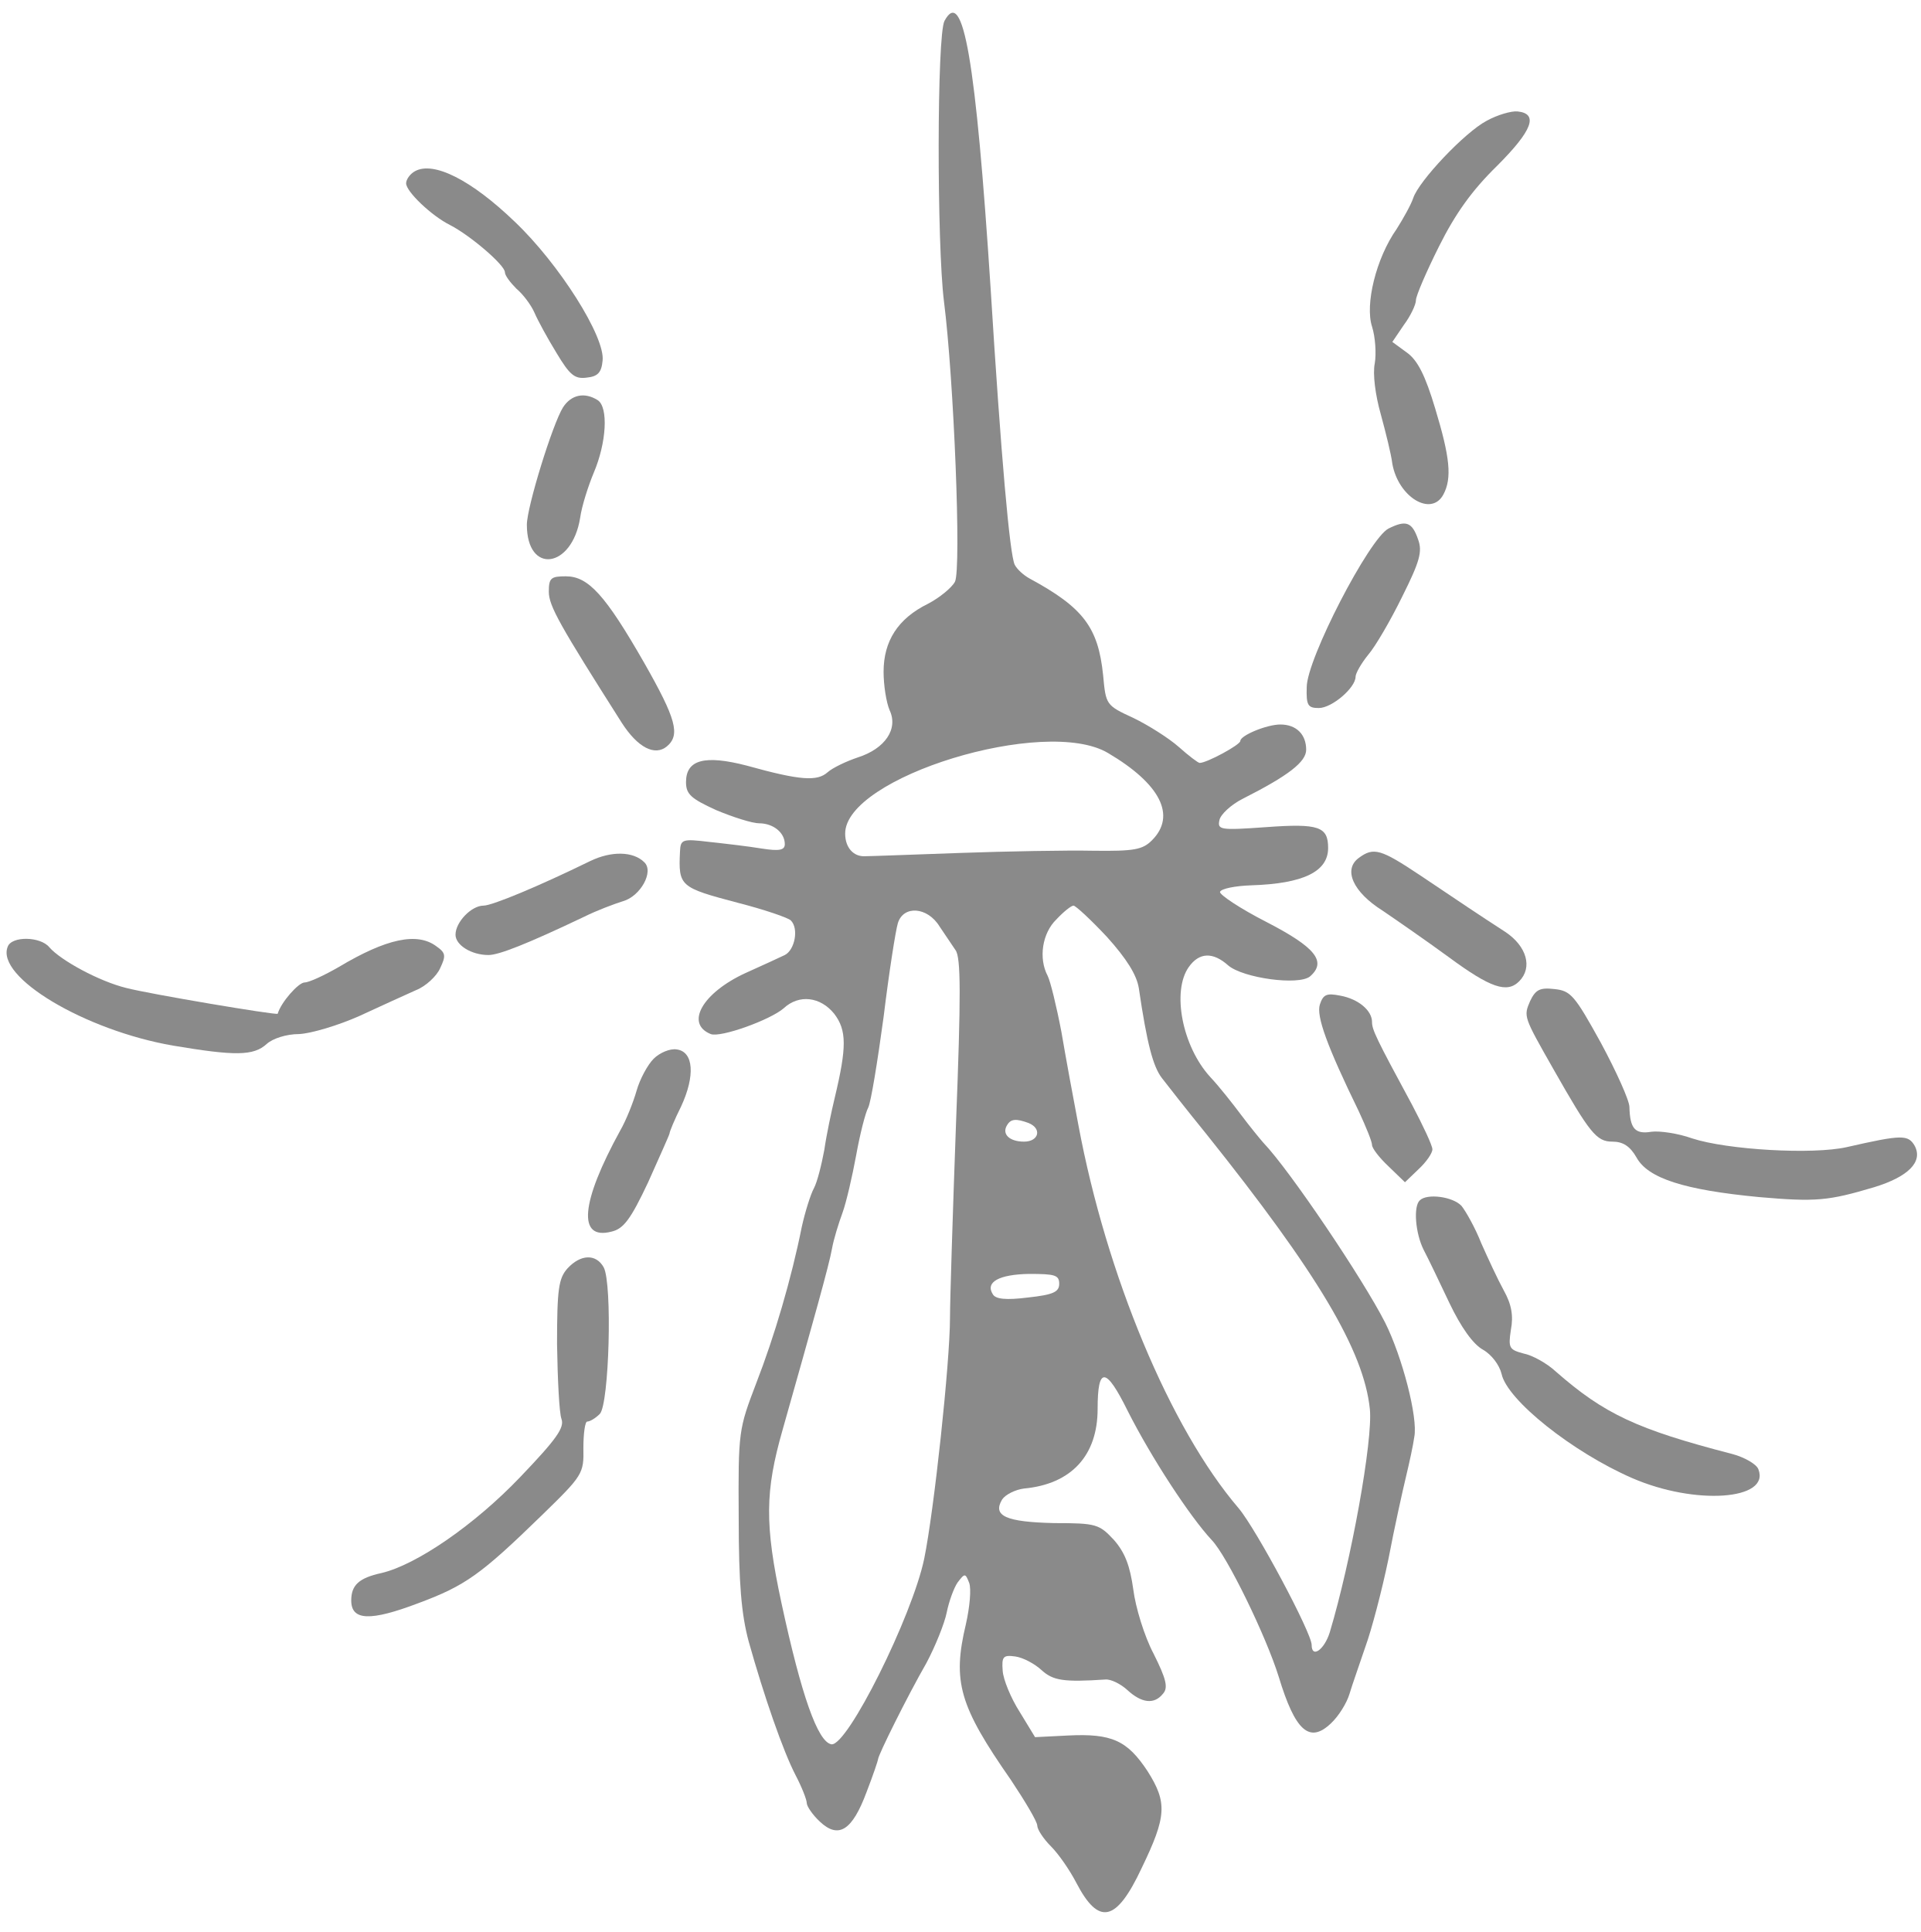
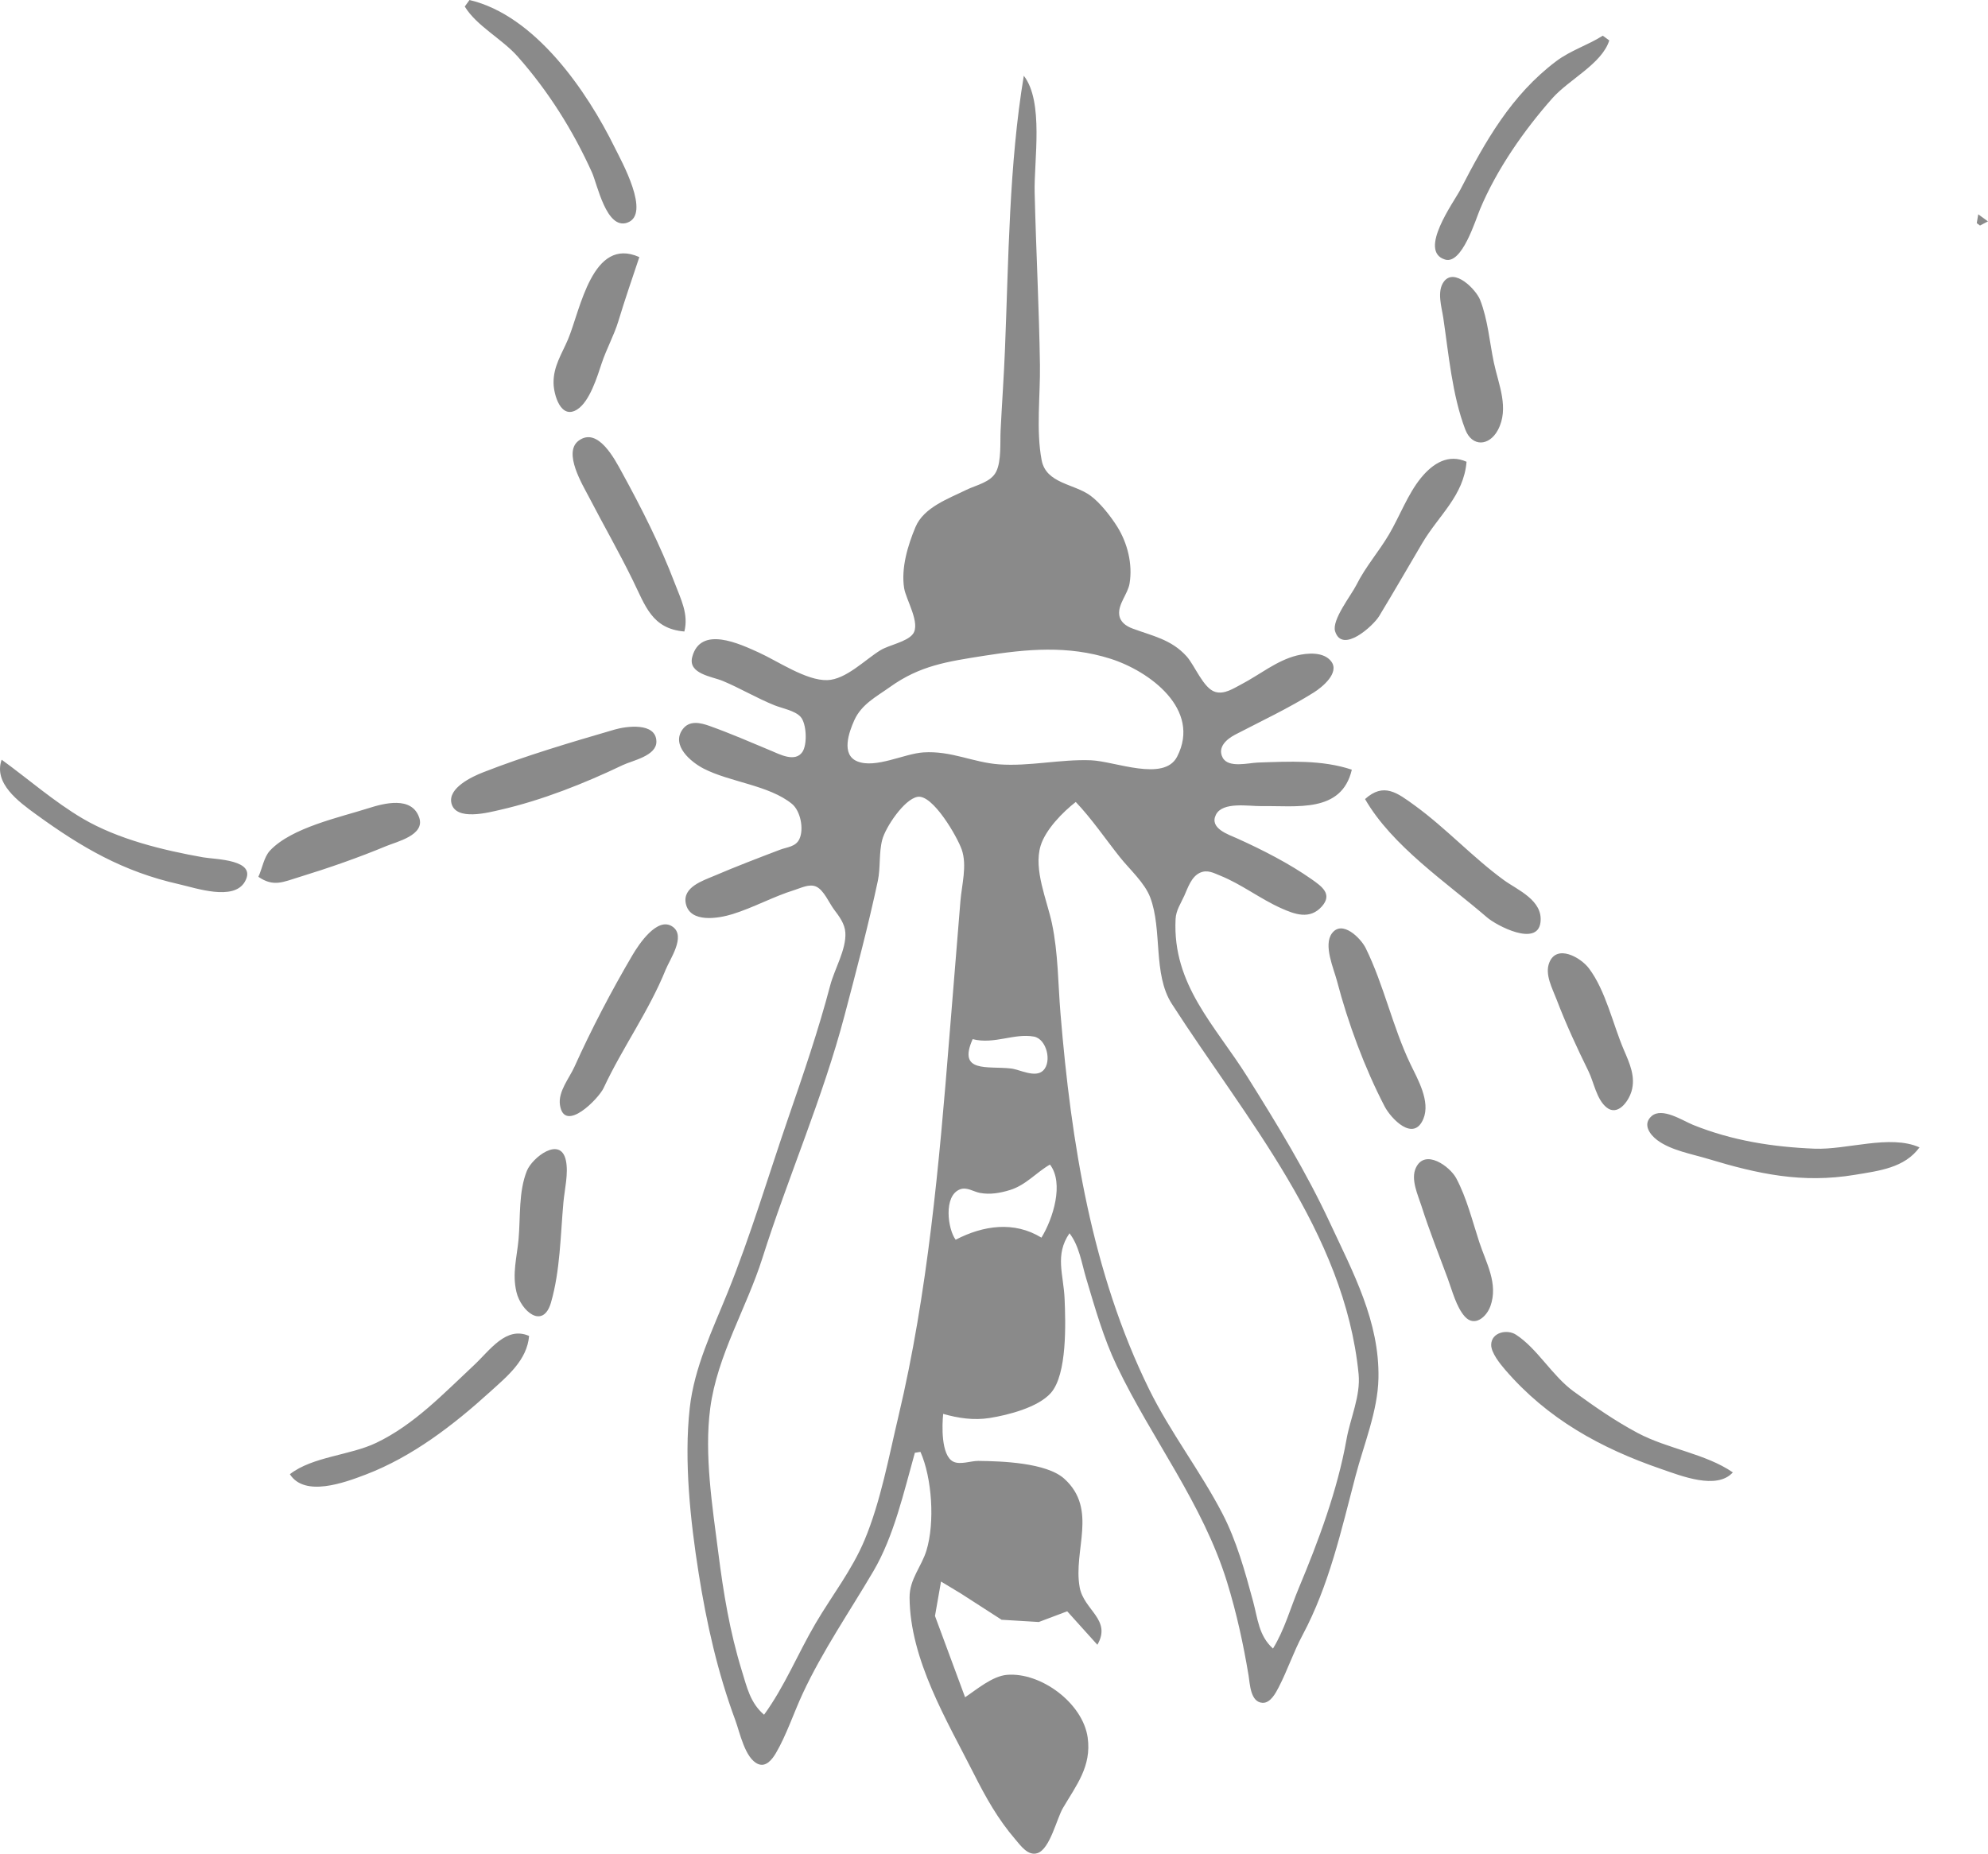
- <svg xmlns="http://www.w3.org/2000/svg" version="1.0" width="350pt" height="352pt" viewBox="0 0 350 352" preserveAspectRatio="xMidYMid meet">
-   <g transform="translate(0,352) scale(0.1,-0.1)" fill="#8a8a8a" stroke="none">
-     <path d="M1721 3482 c-14 -26 -14 -407 -1 -511 18 -141 32 -488 20 -511 -6 -11 -28 -29 -49 -40 -55 -27 -81 -68 -81 -124 0 -25 5 -56 11 -70 16 -34 -8 -70 -58 -86 -21 -7 -46 -19 -55 -27 -19 -17 -50 -15 -147 12 -77 20 -111 11 -111 -30 0 -22 9 -30 55 -51 31 -13 66 -24 78 -24 26 0 47 -17 47 -38 0 -11 -10 -13 -42 -8 -24 4 -67 9 -95 12 -50 6 -53 5 -54 -18 -3 -63 0 -65 106 -93 47 -12 91 -27 96 -32 15 -15 7 -54 -11 -63 -8 -4 -41 -19 -72 -33 -78 -36 -110 -92 -63 -111 18 -7 109 26 133 47 28 26 67 21 92 -10 23 -30 23 -61 1 -153 -6 -25 -15 -67 -19 -95 -5 -27 -13 -59 -19 -70 -6 -11 -16 -43 -22 -70 -19 -95 -50 -200 -83 -285 -32 -84 -33 -87 -32 -245 0 -121 5 -176 18 -225 28 -100 63 -201 86 -245 11 -21 20 -44 20 -50 0 -6 11 -22 24 -34 34 -32 59 -16 85 54 12 31 21 58 21 60 0 7 53 114 88 175 16 30 33 72 37 92 4 20 13 45 20 55 13 17 14 17 21 -1 4 -11 1 -44 -6 -75 -25 -105 -12 -149 82 -284 26 -39 48 -76 48 -83 0 -7 11 -24 25 -38 14 -14 34 -43 46 -66 41 -79 73 -72 119 26 46 95 47 120 11 177 -37 56 -65 69 -145 65 l-60 -3 -28 46 c-16 25 -30 59 -31 75 -2 26 1 29 23 26 14 -2 35 -13 48 -25 21 -19 40 -22 116 -17 10 1 28 -8 40 -19 26 -24 49 -27 65 -7 10 11 6 27 -17 73 -17 32 -33 85 -37 117 -6 43 -15 67 -35 90 -27 29 -32 31 -109 31 -88 2 -113 13 -95 43 6 9 24 18 40 20 86 8 134 60 134 145 0 78 15 77 55 -4 43 -85 113 -192 153 -235 28 -29 99 -175 122 -249 30 -99 56 -122 95 -85 14 13 29 37 34 54 5 17 19 56 29 86 11 30 30 102 42 160 11 58 26 125 32 150 6 25 13 57 15 72 7 35 -22 146 -53 208 -40 79 -174 278 -222 328 -7 8 -25 30 -40 50 -15 20 -40 52 -57 70 -51 56 -70 156 -39 200 19 27 44 28 72 3 27 -23 128 -37 149 -20 31 27 10 53 -79 99 -49 25 -86 50 -85 55 2 6 28 11 57 12 95 3 140 25 140 68 0 39 -17 45 -113 38 -84 -6 -89 -5 -85 13 2 10 21 28 43 39 83 42 115 67 115 89 0 28 -18 46 -47 46 -25 0 -73 -20 -73 -30 0 -7 -61 -40 -74 -40 -3 0 -20 13 -38 29 -18 16 -56 40 -83 53 -50 23 -50 24 -55 78 -9 87 -36 123 -134 176 -11 6 -23 17 -27 25 -9 17 -25 197 -44 504 -27 416 -50 550 -84 487z m298 -1334 c95 -56 125 -114 80 -159 -17 -17 -32 -20 -107 -19 -48 1 -157 -1 -242 -4 -85 -3 -164 -6 -174 -6 -21 -1 -36 16 -36 41 -1 103 365 215 479 147z m-2 -335 c36 -40 54 -69 58 -93 15 -102 26 -143 42 -164 10 -13 46 -59 81 -102 203 -254 287 -395 298 -501 6 -56 -34 -277 -73 -407 -10 -32 -33 -48 -33 -23 0 22 -101 211 -133 249 -125 146 -241 425 -292 698 -9 47 -23 123 -31 170 -9 47 -20 92 -25 102 -17 32 -10 78 16 103 13 14 27 25 31 25 4 0 32 -26 61 -57z m-305 19 c10 -15 23 -34 29 -43 10 -13 10 -83 1 -315 -6 -165 -11 -324 -11 -355 0 -81 -29 -351 -47 -439 -22 -105 -140 -342 -169 -338 -25 4 -55 90 -91 257 -31 144 -30 204 2 316 56 198 85 301 90 330 3 17 12 46 19 65 7 19 18 67 25 105 7 39 17 78 22 87 5 10 17 84 28 165 10 82 22 158 26 171 10 33 54 30 76 -6z m162 -358 c25 -10 19 -34 -8 -34 -27 0 -41 14 -31 30 7 12 17 12 39 4z m56 -293 c0 -15 -11 -20 -57 -25 -40 -5 -59 -3 -64 6 -14 22 11 36 66 37 47 0 55 -2 55 -18z" />
-     <path d="M2709 3300 c-40 -21 -124 -110 -134 -141 -4 -12 -18 -37 -30 -56 -38 -54 -58 -138 -45 -178 6 -19 8 -49 5 -67 -4 -19 1 -58 11 -93 9 -33 19 -73 21 -90 11 -61 71 -97 93 -56 16 30 12 68 -15 157 -18 60 -32 88 -52 102 l-26 19 21 31 c12 16 22 37 22 45 0 8 19 52 42 98 30 60 60 102 106 147 64 64 76 95 37 99 -11 1 -36 -6 -56 -17z" />
-     <path d="M756 3208 c-9 -5 -16 -15 -16 -22 0 -15 46 -59 80 -76 37 -19 100 -73 100 -86 0 -6 10 -19 21 -30 12 -10 27 -30 33 -44 6 -14 24 -47 40 -73 24 -40 33 -48 55 -45 20 2 27 9 29 31 5 43 -79 176 -160 253 -79 76 -148 111 -182 92z" />
-     <path d="M1026 2778 c-19 -30 -66 -182 -66 -214 0 -91 82 -80 97 12 3 22 15 59 25 83 23 54 27 119 7 132 -24 15 -48 10 -63 -13z" />
-     <path d="M2530 2557 c-35 -18 -149 -238 -149 -289 -1 -33 2 -38 22 -38 24 0 67 37 67 57 0 6 10 24 23 40 13 15 41 63 62 106 32 64 37 82 29 104 -11 32 -22 36 -54 20z" />
-     <path d="M1000 2442 c0 -26 20 -61 133 -239 29 -45 60 -61 82 -43 25 21 17 50 -41 152 -71 124 -102 158 -143 158 -27 0 -31 -3 -31 -28z" />
-     <path d="M1075 1951 c-92 -45 -178 -81 -194 -81 -22 0 -51 -30 -51 -53 0 -19 29 -37 60 -37 19 0 70 20 175 70 22 11 54 23 70 28 32 9 57 54 39 71 -20 20 -60 21 -99 2z" />
-     <path d="M2476 1957 c-29 -21 -11 -62 43 -96 25 -17 80 -55 121 -85 76 -56 106 -66 128 -44 25 25 14 64 -25 90 -51 33 -76 50 -155 103 -72 48 -85 52 -112 32z" />
-     <path d="M14 1795 c-22 -55 140 -152 301 -180 113 -19 147 -19 171 3 11 10 36 18 59 18 22 1 72 16 110 33 39 18 85 39 103 47 18 7 38 26 44 40 11 23 10 28 -7 40 -35 26 -91 14 -178 -38 -26 -15 -54 -28 -62 -28 -11 0 -43 -36 -49 -57 -2 -3 -234 36 -276 47 -49 12 -119 50 -140 74 -16 20 -69 21 -76 1z" />
-     <path d="M2788 1696 c-12 -28 -12 -28 42 -123 67 -118 79 -133 108 -133 19 0 32 -8 44 -29 21 -38 87 -59 223 -72 104 -9 126 -7 210 18 62 19 89 46 74 75 -12 21 -23 21 -124 -2 -62 -14 -218 -5 -282 16 -25 9 -59 14 -74 12 -30 -5 -39 6 -40 45 0 12 -24 65 -52 117 -48 87 -55 95 -85 98 -26 3 -34 -1 -44 -22z" />
-     <path d="M2405 1690 c-7 -21 13 -76 71 -195 13 -28 24 -55 24 -61 0 -6 13 -23 30 -39 l30 -29 25 24 c14 13 25 29 25 36 0 7 -17 43 -37 81 -66 122 -73 137 -73 151 0 21 -25 42 -58 48 -25 5 -31 2 -37 -16z" />
-     <path d="M1191 1591 c-11 -11 -25 -37 -31 -58 -6 -21 -19 -54 -30 -73 -72 -131 -78 -200 -16 -184 22 5 35 22 67 90 21 47 39 87 39 89 0 3 9 25 21 49 26 56 23 100 -8 104 -12 2 -31 -6 -42 -17z" />
-     <path d="M2587 1333 c-12 -11 -8 -60 7 -90 8 -15 29 -59 47 -97 21 -44 43 -75 61 -85 16 -9 30 -28 34 -44 10 -48 130 -143 238 -190 115 -50 252 -40 230 16 -3 9 -25 22 -48 28 -174 45 -233 73 -321 150 -16 15 -43 30 -59 33 -26 7 -28 10 -23 43 5 26 1 47 -13 72 -11 20 -29 59 -41 86 -11 28 -28 58 -36 68 -16 17 -63 23 -76 10z" />
-     <path d="M1034 1209 c-16 -18 -19 -37 -19 -138 1 -64 4 -125 8 -136 6 -16 -9 -37 -75 -106 -83 -87 -189 -160 -253 -175 -41 -9 -55 -22 -55 -50 0 -37 35 -38 122 -5 86 32 114 52 225 160 75 73 77 76 76 123 0 26 3 48 7 48 5 0 15 6 23 14 17 18 23 237 7 267 -14 25 -42 24 -66 -2z" />
+ <svg xmlns="http://www.w3.org/2000/svg" id="svg34" version="1.1" viewBox="0 0 66.499 62.019" height="62.019mm" width="66.499mm">
+   <defs id="defs28" />
+   <g transform="translate(-95.2626,-59.70483)" id="layer1">
+     <path id="path188" d="m 153.226,108.967 c -0.916,-0.629 -2.183,-0.785 -3.184,-1.319 -0.762,-0.407 -1.435,-0.877 -2.14,-1.389 -0.722,-0.524 -1.217,-1.44 -1.933,-1.901 -0.291,-0.187 -0.819,-0.081 -0.826,0.339 -0.005,0.267 0.303,0.645 0.469,0.838 1.415,1.644 3.195,2.623 5.212,3.317 0.677,0.233 1.862,0.711 2.402,0.116 m 6.244,-10.875 c -0.985,-0.441 -2.429,0.088 -3.512,0.044 -1.399,-0.057 -2.752,-0.268 -4.061,-0.796 -0.344,-0.139 -1.038,-0.603 -1.39,-0.292 -0.309,0.273 -0.057,0.616 0.191,0.802 0.46,0.344 1.155,0.462 1.699,0.627 1.676,0.507 3.146,0.826 4.915,0.533 0.809,-0.134 1.66,-0.232 2.158,-0.918 m -18.99,-12.637 c -1.004,-0.335 -2.092,-0.273 -3.141,-0.238 -0.311,0.01 -0.988,0.195 -1.178,-0.165 -0.189,-0.357 0.153,-0.631 0.422,-0.771 0.879,-0.456 1.783,-0.881 2.624,-1.407 0.288,-0.181 0.87,-0.658 0.588,-1.037 -0.25,-0.335 -0.801,-0.288 -1.152,-0.202 -0.674,0.167 -1.254,0.651 -1.862,0.967 -0.259,0.134 -0.561,0.344 -0.872,0.25 -0.394,-0.119 -0.684,-0.892 -0.957,-1.192 -0.514,-0.567 -1.138,-0.677 -1.811,-0.929 -0.213,-0.08 -0.41,-0.216 -0.44,-0.458 -0.045,-0.356 0.289,-0.7 0.346,-1.047 0.108,-0.648 -0.07,-1.354 -0.413,-1.902 -0.215,-0.343 -0.573,-0.803 -0.901,-1.041 -0.548,-0.398 -1.477,-0.399 -1.627,-1.182 -0.191,-1.002 -0.042,-2.171 -0.057,-3.19 -0.029,-1.922 -0.131,-3.844 -0.177,-5.763 -0.026,-1.079 0.314,-3.038 -0.363,-3.91 -0.495,2.978 -0.508,6.139 -0.63,9.154 -0.036,0.905 -0.101,1.805 -0.146,2.711 -0.02,0.397 0.031,1.024 -0.149,1.383 -0.177,0.355 -0.67,0.447 -0.992,0.605 -0.597,0.294 -1.43,0.586 -1.706,1.246 -0.258,0.615 -0.486,1.375 -0.38,2.044 0.061,0.385 0.562,1.186 0.291,1.538 -0.203,0.263 -0.796,0.364 -1.082,0.539 -0.512,0.313 -1.152,0.98 -1.777,1.001 -0.706,0.025 -1.669,-0.643 -2.307,-0.93 -0.611,-0.275 -1.937,-0.911 -2.214,0.159 -0.146,0.564 0.67,0.651 1.022,0.798 0.584,0.244 1.133,0.574 1.728,0.814 0.254,0.103 0.689,0.178 0.877,0.389 0.199,0.223 0.23,0.923 0.058,1.175 -0.242,0.354 -0.76,0.078 -1.046,-0.042 -0.681,-0.285 -1.355,-0.578 -2.051,-0.827 -0.309,-0.111 -0.682,-0.202 -0.91,0.112 -0.39,0.536 0.279,1.093 0.704,1.312 0.879,0.454 2.188,0.555 2.954,1.18 0.285,0.232 0.407,0.84 0.25,1.176 -0.123,0.264 -0.411,0.268 -0.647,0.358 -0.741,0.282 -1.481,0.565 -2.212,0.878 -0.37,0.158 -1.052,0.374 -0.942,0.917 0.136,0.677 1.108,0.501 1.561,0.361 0.711,-0.221 1.366,-0.588 2.079,-0.809 0.212,-0.066 0.493,-0.213 0.718,-0.114 0.26,0.114 0.436,0.549 0.602,0.769 0.171,0.227 0.359,0.472 0.378,0.772 0.035,0.559 -0.364,1.224 -0.505,1.76 -0.396,1.506 -0.902,2.98 -1.407,4.446 -0.665,1.931 -1.251,3.914 -2.021,5.823 -0.508,1.261 -1.121,2.509 -1.273,3.881 -0.195,1.756 0.023,3.783 0.298,5.519 0.267,1.687 0.634,3.321 1.228,4.924 0.148,0.399 0.322,1.277 0.76,1.463 0.27,0.115 0.478,-0.163 0.598,-0.367 0.347,-0.59 0.602,-1.361 0.899,-1.998 0.663,-1.423 1.566,-2.734 2.36,-4.085 0.692,-1.177 1.024,-2.672 1.388,-3.963 l 0.187,-0.03 c 0.388,0.875 0.485,2.361 0.202,3.295 -0.165,0.545 -0.57,0.963 -0.566,1.577 0.013,2.083 1.25,4.116 2.15,5.898 0.398,0.788 0.803,1.516 1.388,2.196 0.173,0.201 0.424,0.568 0.744,0.458 0.417,-0.143 0.639,-1.153 0.849,-1.51 0.446,-0.759 0.961,-1.394 0.827,-2.354 -0.162,-1.156 -1.567,-2.194 -2.7,-2.1 -0.487,0.041 -1.011,0.489 -1.401,0.75 l -1.007,-2.72 0.202,-1.152 0.672,0.406 1.354,0.873 1.244,0.075 0.951,-0.358 1.009,1.12 c 0.486,-0.842 -0.452,-1.155 -0.592,-1.922 -0.226,-1.237 0.617,-2.603 -0.511,-3.63 -0.597,-0.544 -2.107,-0.591 -2.878,-0.6 -0.247,-0.003 -0.613,0.142 -0.844,0.022 -0.41,-0.212 -0.371,-1.229 -0.333,-1.595 0.509,0.144 1.021,0.222 1.557,0.137 0.609,-0.097 1.613,-0.351 2.043,-0.835 0.554,-0.625 0.494,-2.359 0.462,-3.144 -0.034,-0.825 -0.337,-1.473 0.163,-2.201 0.326,0.419 0.406,0.998 0.559,1.511 0.293,0.98 0.58,1.998 1.023,2.925 1.177,2.461 2.877,4.601 3.69,7.238 0.316,1.027 0.542,2.057 0.718,3.118 0.047,0.285 0.06,0.894 0.465,0.918 0.264,0.015 0.441,-0.323 0.542,-0.518 0.293,-0.566 0.494,-1.177 0.796,-1.742 0.894,-1.674 1.298,-3.511 1.778,-5.337 0.276,-1.05 0.741,-2.167 0.764,-3.256 0.041,-1.904 -0.851,-3.549 -1.626,-5.213 -0.786,-1.689 -1.766,-3.294 -2.756,-4.874 -1.079,-1.722 -2.514,-3.081 -2.404,-5.282 0.015,-0.297 0.174,-0.52 0.292,-0.782 0.119,-0.264 0.236,-0.643 0.533,-0.772 0.244,-0.106 0.449,0.012 0.672,0.102 0.705,0.284 1.33,0.773 2.028,1.086 0.459,0.206 0.964,0.396 1.367,-0.056 0.366,-0.412 0.002,-0.669 -0.336,-0.907 -0.746,-0.526 -1.656,-0.991 -2.488,-1.366 -0.308,-0.138 -0.947,-0.342 -0.718,-0.798 0.224,-0.445 1.107,-0.28 1.506,-0.287 1.19,-0.018 2.696,0.245 3.039,-1.217 m -2.637,29.403 c -0.478,-0.43 -0.506,-0.993 -0.668,-1.59 -0.268,-0.99 -0.549,-2.011 -1.023,-2.925 -0.739,-1.423 -1.743,-2.717 -2.45,-4.155 -1.925,-3.915 -2.61,-8.267 -2.966,-12.567 -0.084,-1.011 -0.076,-2.027 -0.287,-3.026 -0.164,-0.777 -0.621,-1.797 -0.379,-2.595 0.165,-0.543 0.745,-1.132 1.176,-1.466 0.54,0.568 0.988,1.232 1.476,1.846 0.324,0.408 0.826,0.853 1.013,1.343 0.415,1.089 0.084,2.569 0.724,3.565 2.455,3.816 5.781,7.643 6.248,12.383 0.072,0.735 -0.278,1.477 -0.405,2.192 -0.3,1.69 -0.938,3.399 -1.596,4.972 -0.285,0.681 -0.475,1.39 -0.863,2.024 m 7.272,-11.453 c 0.272,-0.759 -0.141,-1.443 -0.372,-2.149 -0.23,-0.702 -0.42,-1.478 -0.77,-2.134 -0.209,-0.391 -1.045,-1.007 -1.351,-0.346 -0.178,0.385 0.069,0.902 0.185,1.266 0.261,0.82 0.582,1.626 0.882,2.436 0.146,0.394 0.286,0.952 0.569,1.269 0.325,0.365 0.727,0.019 0.857,-0.344 m 4.718,-7.178 c 0.151,-0.498 -0.064,-0.955 -0.254,-1.399 -0.366,-0.857 -0.605,-1.98 -1.168,-2.727 -0.275,-0.365 -1.076,-0.821 -1.326,-0.19 -0.156,0.394 0.103,0.86 0.242,1.225 0.313,0.822 0.685,1.624 1.069,2.406 0.182,0.371 0.271,0.947 0.608,1.215 0.368,0.293 0.725,-0.193 0.828,-0.531 m -6.958,0.91 c 0.243,-0.586 -0.193,-1.33 -0.435,-1.835 -0.595,-1.244 -0.886,-2.639 -1.493,-3.874 -0.165,-0.335 -0.791,-0.964 -1.134,-0.492 -0.287,0.395 0.062,1.17 0.172,1.588 0.369,1.409 0.923,2.906 1.592,4.195 0.21,0.404 0.968,1.212 1.298,0.418 M 140.924,86.44 c 0.902,1.568 2.725,2.79 4.082,3.96 0.319,0.275 1.683,0.992 1.786,0.165 0.092,-0.74 -0.773,-1.086 -1.215,-1.407 -1.034,-0.751 -1.949,-1.748 -2.988,-2.502 -0.59,-0.428 -1.04,-0.781 -1.666,-0.216 m 20.837,-19.329 -0.325,-0.236 -0.049,0.296 0.108,0.079 0.266,-0.138 m -40.94,49.963 c -0.461,-0.394 -0.572,-0.916 -0.746,-1.481 -0.402,-1.306 -0.612,-2.592 -0.784,-3.939 -0.197,-1.538 -0.475,-3.288 -0.27,-4.836 0.235,-1.771 1.214,-3.343 1.747,-5.028 0.856,-2.703 2.02,-5.355 2.746,-8.113 0.394,-1.496 0.79,-2.987 1.112,-4.495 0.096,-0.452 0.032,-0.938 0.149,-1.383 0.108,-0.412 0.73,-1.354 1.18,-1.435 0.509,-0.091 1.331,1.338 1.479,1.765 0.186,0.534 -0.002,1.187 -0.045,1.735 l -0.369,4.537 c -0.338,4.228 -0.723,8.563 -1.702,12.683 -0.321,1.349 -0.596,2.861 -1.135,4.147 -0.422,1.007 -1.09,1.854 -1.638,2.787 -0.594,1.011 -1.029,2.101 -1.723,3.056 m 9.277,-15.962 c -0.911,-0.558 -1.94,-0.412 -2.868,0.07 -0.263,-0.343 -0.419,-1.474 0.149,-1.687 0.225,-0.084 0.446,0.079 0.659,0.12 0.341,0.065 0.68,0.005 1.009,-0.096 0.534,-0.165 0.878,-0.588 1.337,-0.852 0.48,0.626 0.101,1.815 -0.285,2.445 m 14.22,-25.959 c -0.605,-0.27 -1.12,0.044 -1.529,0.546 -0.435,0.534 -0.712,1.285 -1.062,1.88 -0.346,0.589 -0.785,1.079 -1.092,1.693 -0.17,0.341 -0.832,1.173 -0.714,1.553 0.239,0.766 1.279,-0.186 1.472,-0.505 0.486,-0.802 0.962,-1.626 1.438,-2.435 0.553,-0.941 1.391,-1.587 1.487,-2.731 m -16.52,19.317 c 0.718,0.185 1.391,-0.207 2.05,-0.085 0.423,0.079 0.608,0.842 0.308,1.135 -0.265,0.259 -0.779,-0.035 -1.083,-0.069 -0.784,-0.087 -1.785,0.158 -1.275,-0.982 m 17.568,-20.378 c 0.389,-0.73 0.021,-1.522 -0.133,-2.251 -0.147,-0.696 -0.199,-1.434 -0.461,-2.103 -0.133,-0.339 -0.861,-1.096 -1.216,-0.607 -0.236,0.324 -0.071,0.847 -0.017,1.203 0.18,1.209 0.297,2.587 0.736,3.739 0.226,0.593 0.802,0.56 1.091,0.019 m -10.73,10.929 c -0.439,0.85 -2.081,0.152 -2.876,0.12 -1.024,-0.041 -2.07,0.211 -3.082,0.136 -0.874,-0.064 -1.595,-0.46 -2.527,-0.4 -0.649,0.042 -1.595,0.547 -2.208,0.302 -0.557,-0.222 -0.283,-0.981 -0.106,-1.375 0.245,-0.543 0.741,-0.79 1.199,-1.118 1.005,-0.719 1.922,-0.848 3.131,-1.04 1.454,-0.23 2.818,-0.353 4.238,0.097 1.308,0.414 3.048,1.695 2.231,3.278 m 14.456,-23.965 -0.217,-0.158 c -0.495,0.315 -1.081,0.493 -1.56,0.855 -1.502,1.132 -2.367,2.675 -3.206,4.299 -0.204,0.396 -1.429,2.055 -0.51,2.336 0.566,0.173 1.012,-1.308 1.172,-1.689 0.556,-1.327 1.47,-2.639 2.42,-3.711 0.554,-0.625 1.661,-1.154 1.901,-1.933 m -36.133,43.346 c -0.77,-0.339 -1.309,0.481 -1.844,0.98 -1.015,0.946 -1.995,1.988 -3.268,2.597 -0.885,0.423 -2.126,0.456 -2.889,1.049 0.491,0.772 1.813,0.289 2.53,0.015 1.562,-0.595 2.939,-1.656 4.168,-2.772 0.58,-0.526 1.235,-1.056 1.304,-1.87 m 0.734,-1.124 c 0.307,-1.062 0.315,-2.249 0.414,-3.345 0.039,-0.431 0.175,-0.975 0.082,-1.405 -0.18,-0.827 -1.126,-0.092 -1.304,0.351 -0.282,0.7 -0.212,1.545 -0.278,2.284 -0.055,0.61 -0.219,1.149 -0.071,1.771 0.149,0.628 0.888,1.278 1.158,0.344 m 1.759,-7.173 c 0.628,-1.347 1.515,-2.57 2.076,-3.96 0.14,-0.348 0.678,-1.109 0.238,-1.429 -0.513,-0.372 -1.147,0.6 -1.353,0.95 -0.701,1.193 -1.37,2.471 -1.937,3.73 -0.169,0.377 -0.552,0.829 -0.486,1.277 0.143,0.969 1.294,-0.207 1.462,-0.567 m 1.764,-11.589 c -0.008,-0.658 -1.021,-0.511 -1.392,-0.403 -1.456,0.424 -3.002,0.881 -4.412,1.435 -0.363,0.142 -1.173,0.521 -1.052,1.03 0.144,0.608 1.25,0.309 1.635,0.221 1.396,-0.319 2.814,-0.883 4.098,-1.497 0.32,-0.153 1.129,-0.305 1.123,-0.786 m 0.936,-3.683 c 0.144,-0.579 -0.111,-1.065 -0.32,-1.613 -0.492,-1.29 -1.113,-2.514 -1.773,-3.718 -0.234,-0.427 -0.802,-1.533 -1.446,-1.051 -0.527,0.395 0.136,1.476 0.346,1.881 0.481,0.927 1.003,1.838 1.463,2.776 0.424,0.862 0.642,1.634 1.729,1.725 m -14.249,8.207 c 0.505,0.347 0.817,0.178 1.377,0.006 0.987,-0.304 1.954,-0.64 2.907,-1.036 0.347,-0.144 1.29,-0.363 1.099,-0.942 -0.246,-0.745 -1.198,-0.482 -1.699,-0.323 -0.974,0.31 -2.575,0.65 -3.295,1.418 -0.206,0.22 -0.26,0.608 -0.389,0.877 m -8.587,-3.919 c -0.279,0.79 0.564,1.404 1.154,1.833 1.524,1.107 2.913,1.914 4.768,2.332 0.575,0.13 1.834,0.572 2.211,-0.078 0.436,-0.753 -0.988,-0.747 -1.394,-0.819 -1.338,-0.238 -2.841,-0.6 -4.029,-1.298 -0.947,-0.557 -1.822,-1.324 -2.712,-1.97 m 21.331,-16.815 c -1.571,-0.703 -1.97,1.764 -2.381,2.745 -0.206,0.491 -0.495,0.904 -0.487,1.469 0.005,0.385 0.241,1.24 0.795,0.882 0.415,-0.268 0.666,-1.093 0.813,-1.536 0.161,-0.487 0.415,-0.938 0.56,-1.416 0.217,-0.716 0.463,-1.431 0.701,-2.142 m -5.681,-8.602 -0.158,0.217 c 0.393,0.65 1.244,1.079 1.768,1.671 1.032,1.168 1.85,2.471 2.486,3.877 0.18,0.398 0.482,1.925 1.179,1.685 0.808,-0.278 -0.195,-2.066 -0.414,-2.51 -0.935,-1.903 -2.667,-4.427 -4.862,-4.941 z" style="fill:#8a8a8a;stroke:none;stroke-width:0.134" />
  </g>
</svg>
